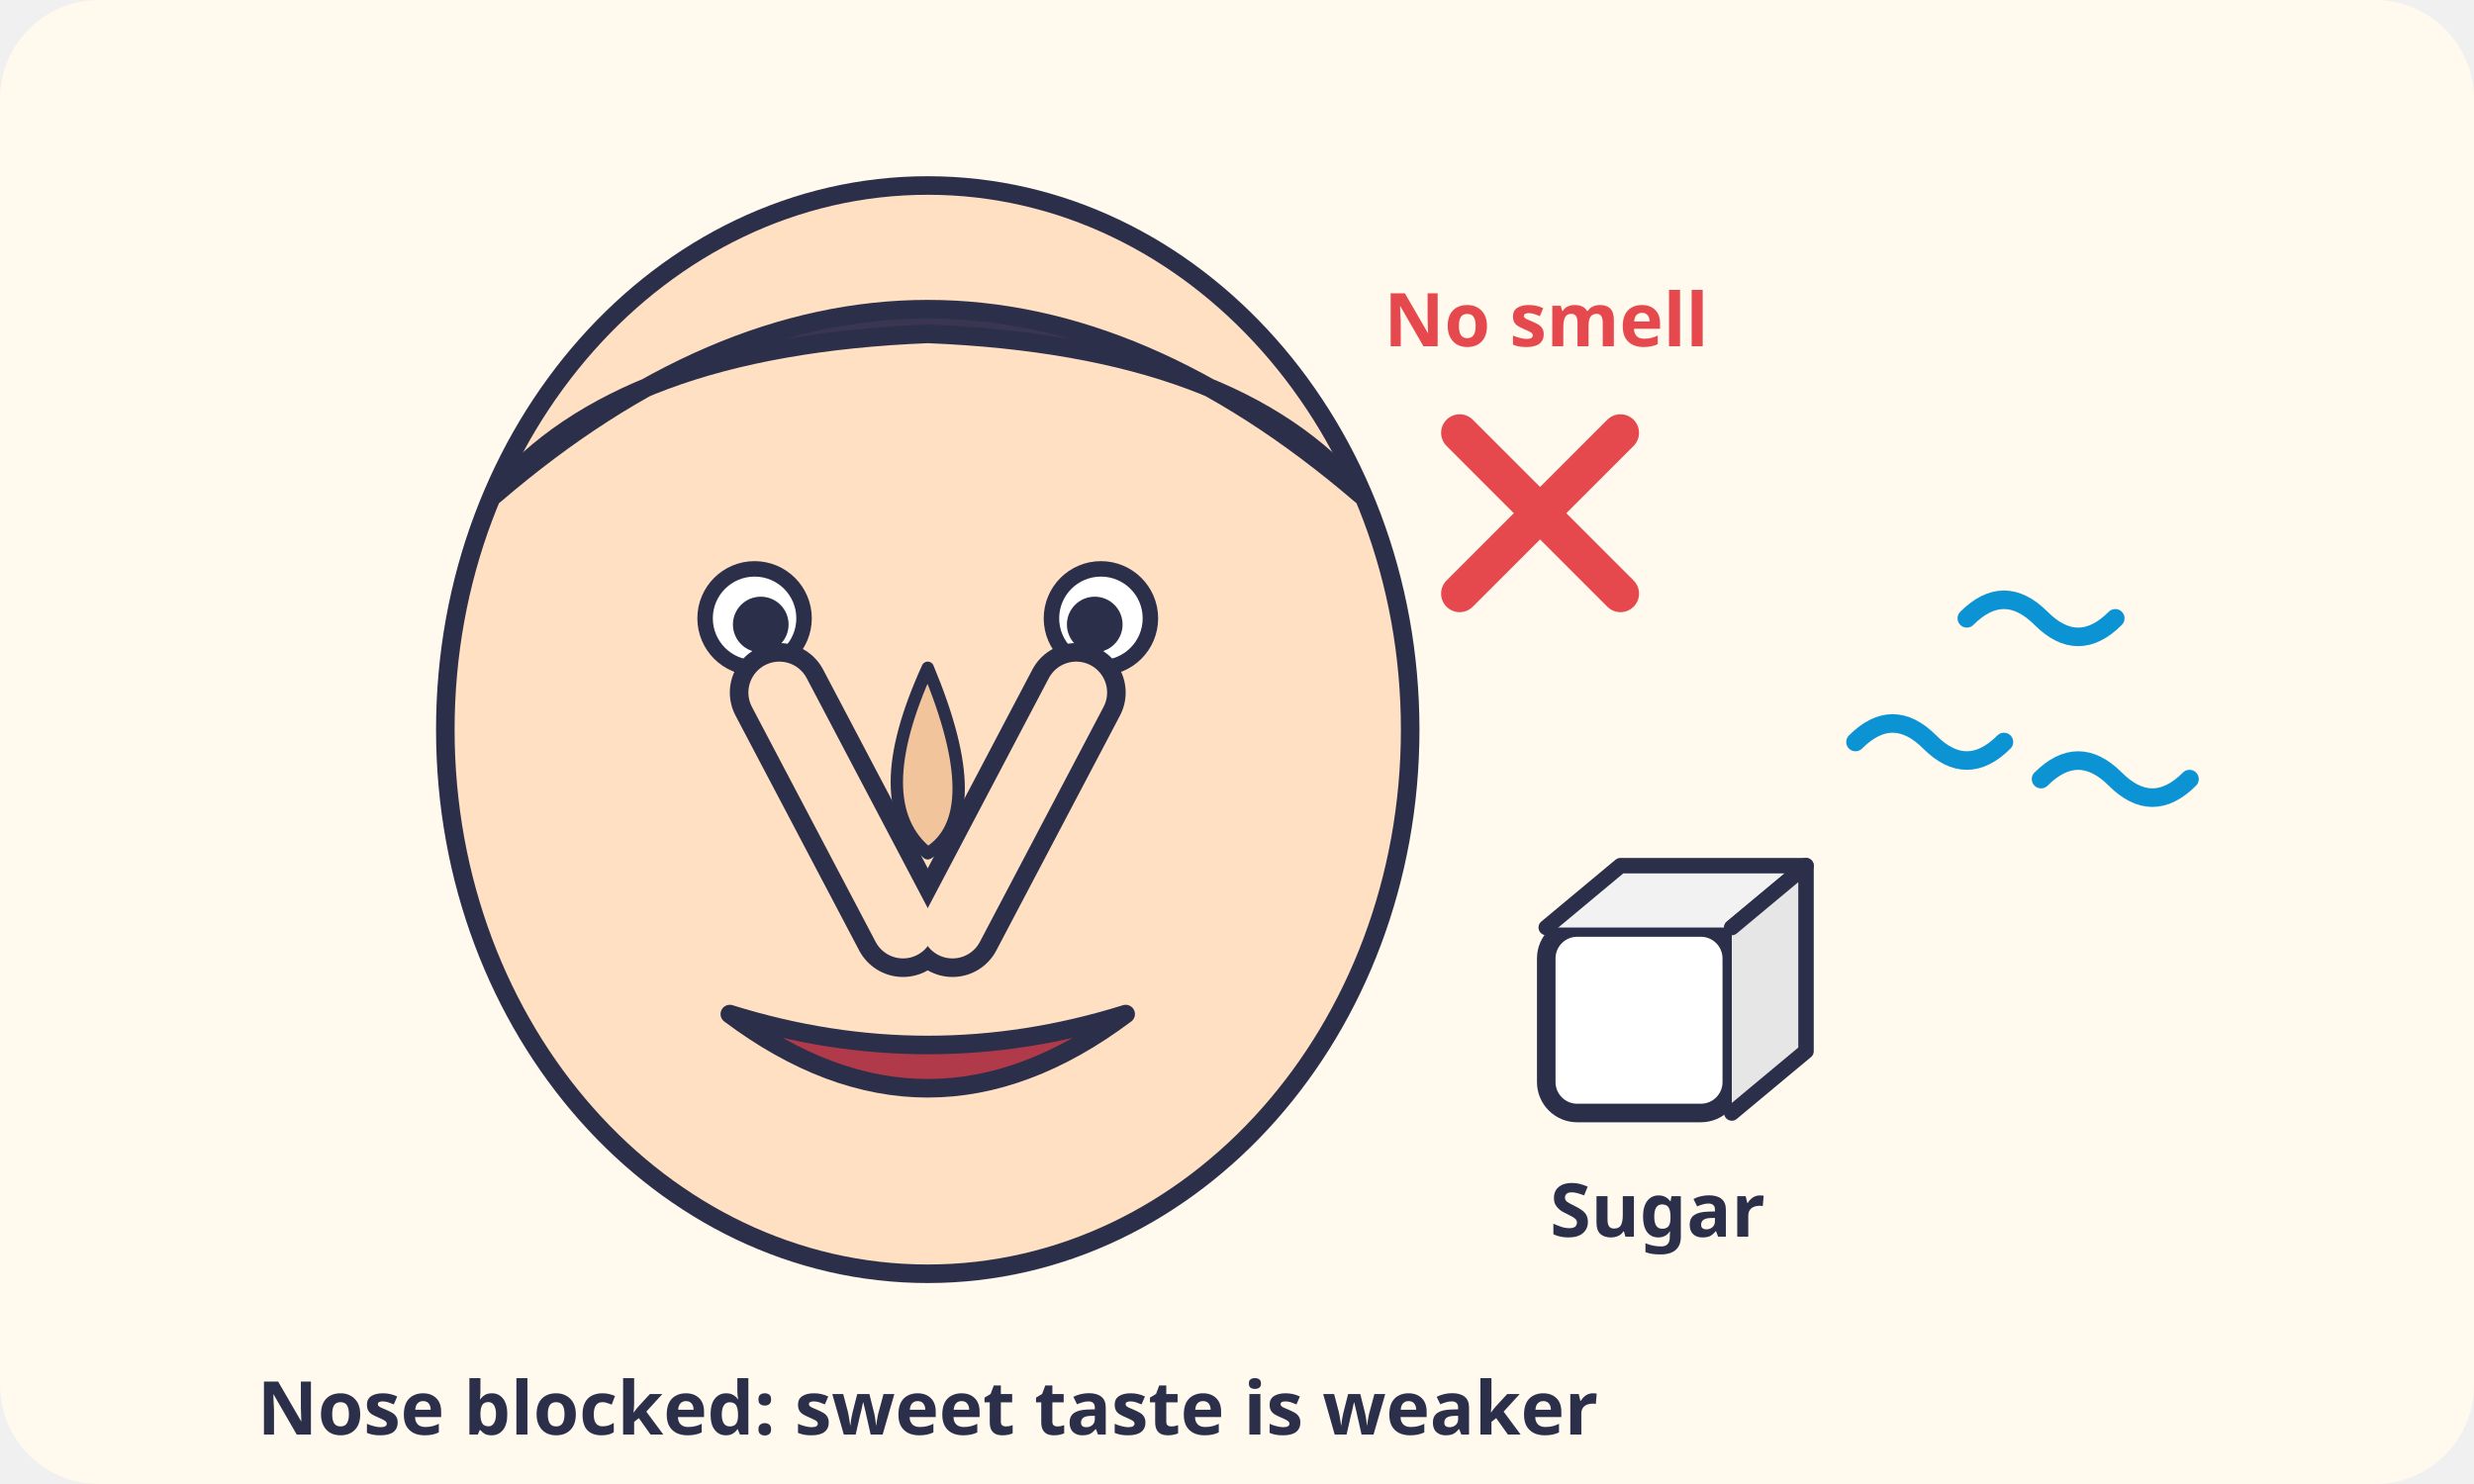
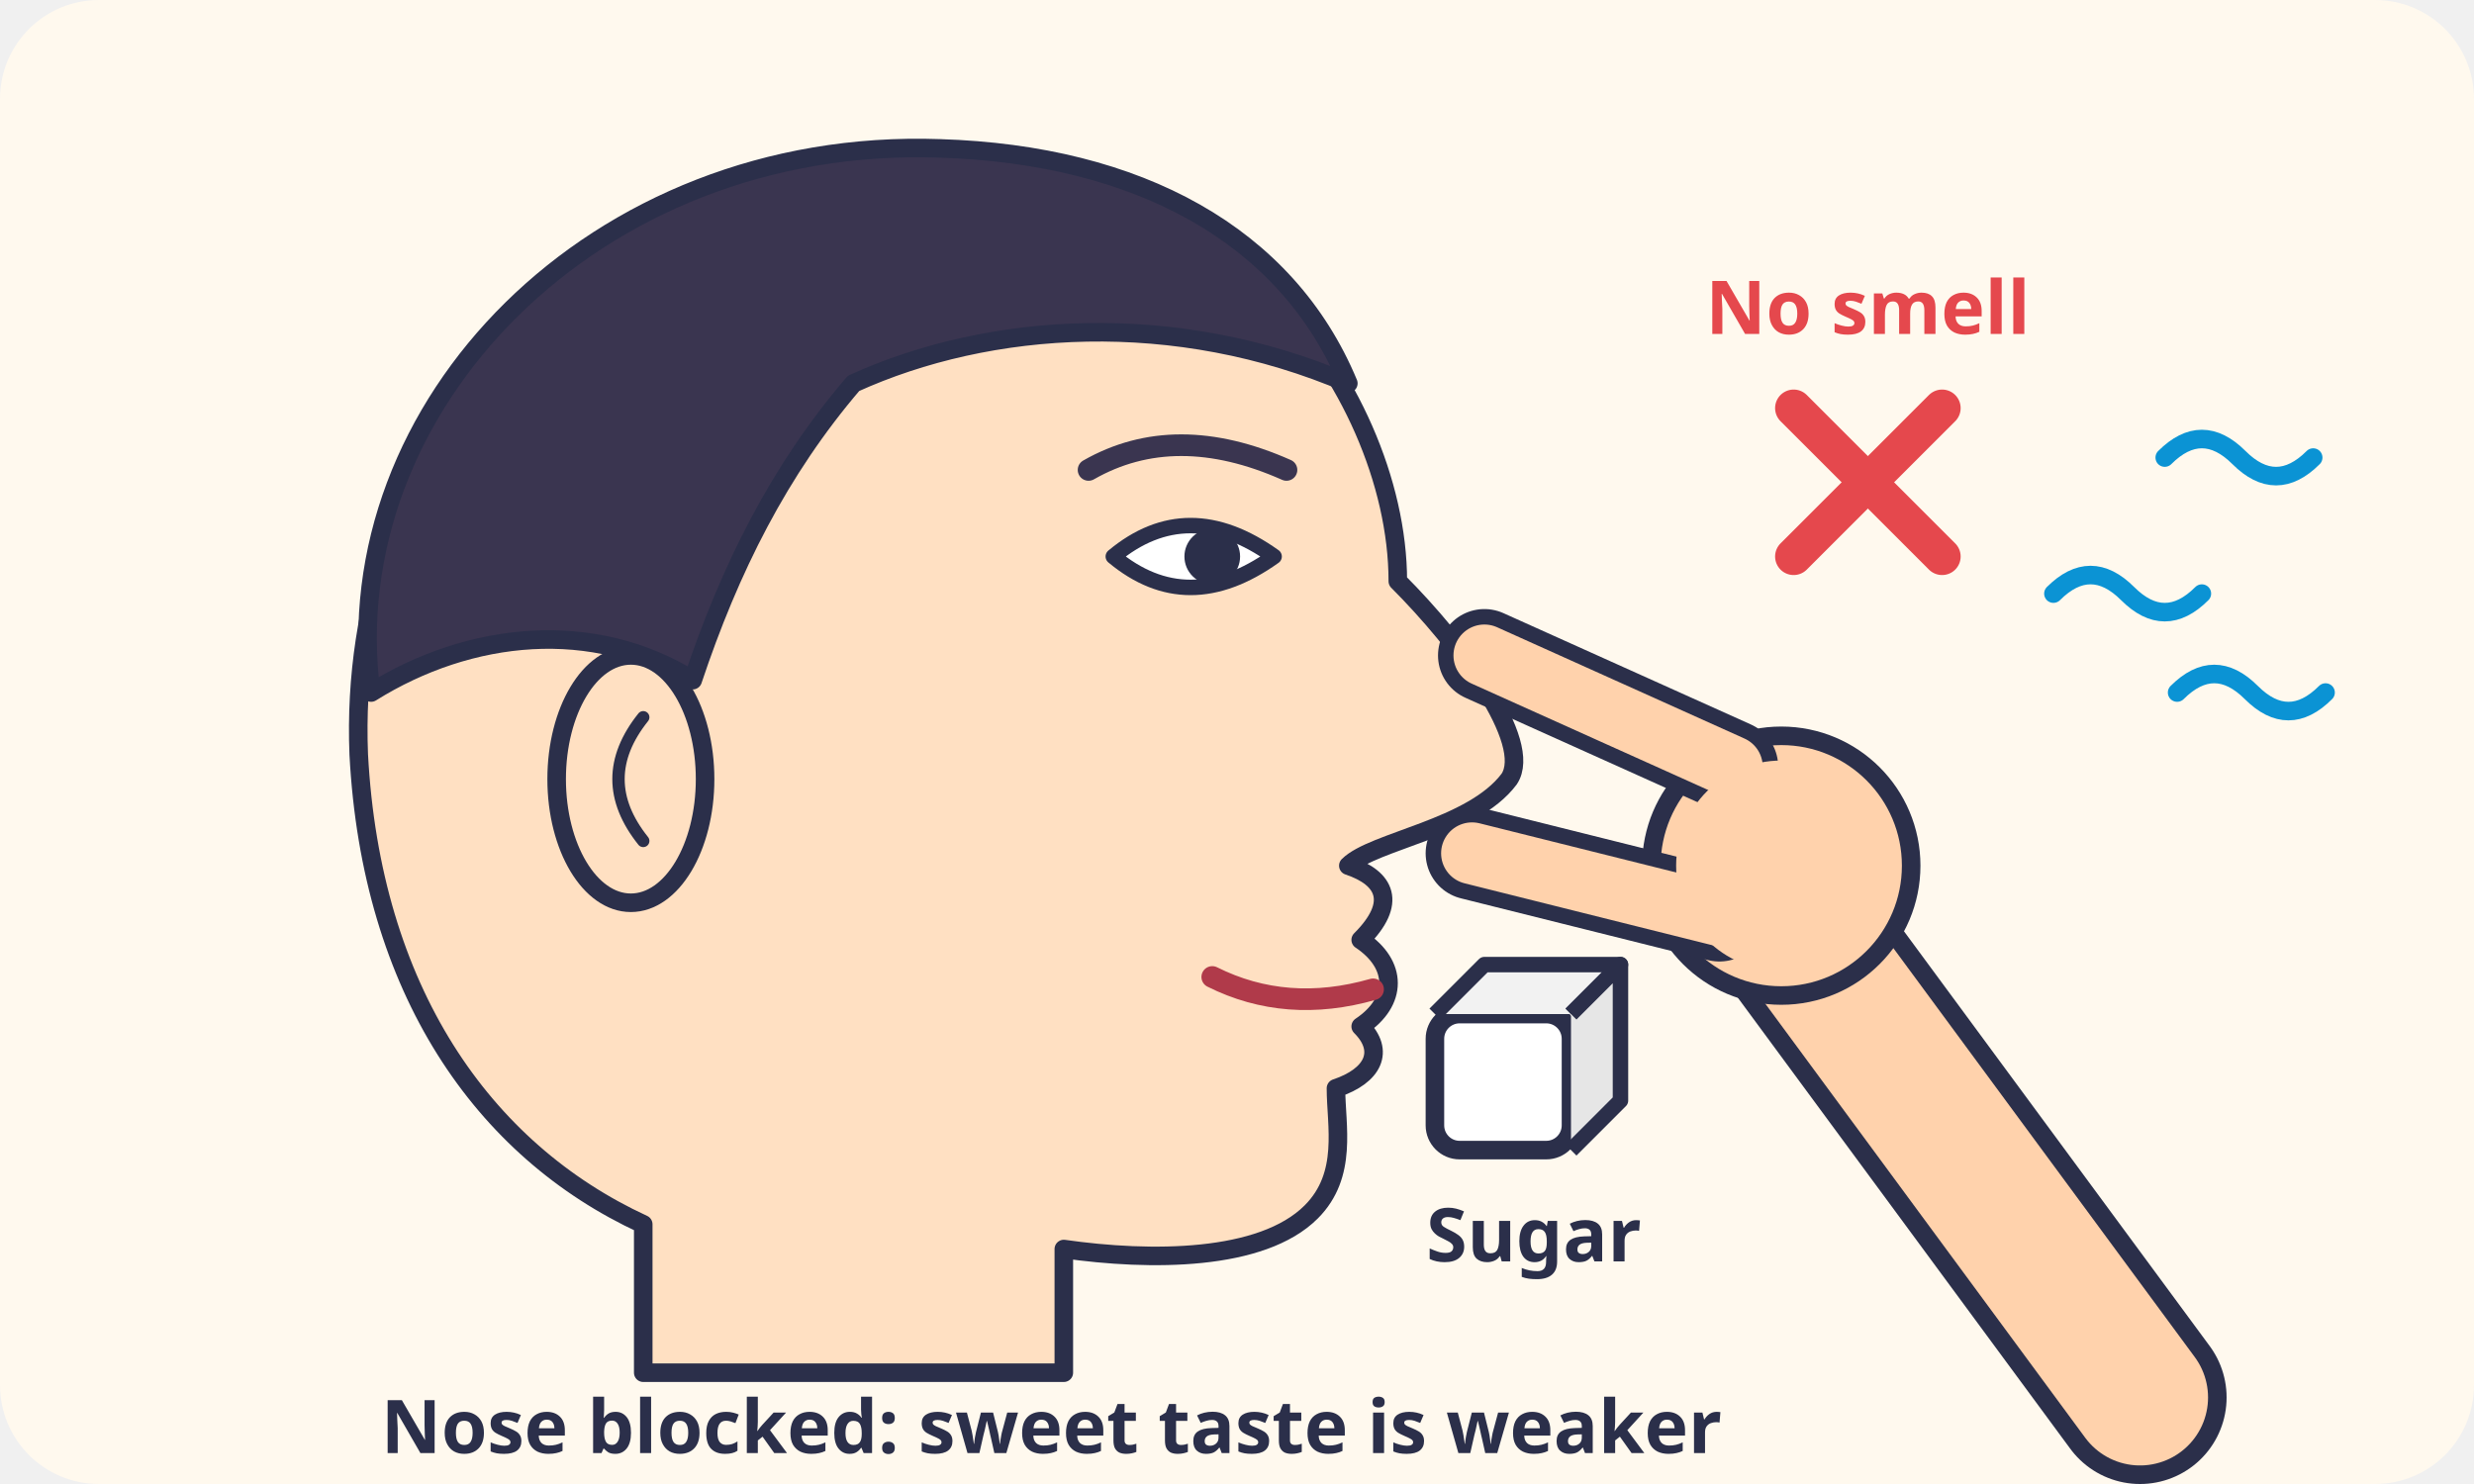
<svg xmlns="http://www.w3.org/2000/svg" viewBox="0 0 400 240" role="img">
  <style>
text{font-family:sans-serif}
- .pulse{animation:pulse 1.2s ease-in-out infinite;transform-box:fill-box;transform-origin:center}@keyframes pulse{0%,100%{transform:scale(1)}50%{transform:scale(1.15)}}
@keyframes sw{0%,100%{opacity:.25}50%{opacity:1}}
.sw{animation:sw 1.6s ease-in-out infinite}
@keyframes cr{0%,100%{transform:scale(1)}50%{transform:scale(1.2)}}
.cr{animation:cr 1.2s ease-in-out infinite;transform-box:fill-box;transform-origin:center}

@media (prefers-reduced-motion: reduce){*{animation:none!important}}
</style>
  <rect width="100%" height="100%" rx="16" fill="#FFF9EE" />
-   <ellipse cx="150" cy="118" rx="78" ry="88" fill="#FFE0C2" stroke="#2B2F4A" stroke-width="3" />
-   <path d="M80 80Q150 20 220 80Q200 56 150 54Q100 56 80 80Z" stroke="#2B2F4A" stroke-width="3" stroke-linecap="round" stroke-linejoin="round" fill="#3A3550" />
-   <circle cx="122" cy="100" r="8" fill="#fff" stroke="#2B2F4A" stroke-width="2.5" />
-   <circle cx="178" cy="100" r="8" fill="#fff" stroke="#2B2F4A" stroke-width="2.5" />
-   <circle cx="123" cy="101" r="4" fill="#2B2F4A" stroke="#2B2F4A" stroke-width="1" />
-   <circle cx="177" cy="101" r="4" fill="#2B2F4A" stroke="#2B2F4A" stroke-width="1" />
-   <path d="M150 108Q140 130 150 138Q160 132 150 108" stroke="#2B2F4A" stroke-width="2" stroke-linecap="round" stroke-linejoin="round" fill="#F2C49C" />
-   <path d="M118 164Q150 188 182 164Q150 174 118 164Z" stroke="#2B2F4A" stroke-width="3" stroke-linecap="round" stroke-linejoin="round" fill="#B03A4A" />
-   <path d="M146 150L126 112" stroke="#2B2F4A" stroke-width="16" stroke-linecap="round" stroke-linejoin="round" fill="none" />
-   <path d="M154 150L174 112" stroke="#2B2F4A" stroke-width="16" stroke-linecap="round" stroke-linejoin="round" fill="none" />
-   <path d="M146 150L126 112" stroke="#FFE0C2" stroke-width="10" stroke-linecap="round" stroke-linejoin="round" fill="none" />
-   <path d="M154 150L174 112" stroke="#FFE0C2" stroke-width="10" stroke-linecap="round" stroke-linejoin="round" fill="none" />
-   <rect x="250" y="150" width="30" height="30" rx="5" fill="#fff" stroke="#2B2F4A" stroke-width="3" />
-   <path d="M250 150L262 140L292 140L280 150" stroke="#2B2F4A" stroke-width="2.5" stroke-linecap="round" stroke-linejoin="round" fill="#F2F2F2" />
-   <path d="M280 150L292 140L292 170L280 180" stroke="#2B2F4A" stroke-width="2.5" stroke-linecap="round" stroke-linejoin="round" fill="#E6E6E6" />
-   <text x="268" y="200" font-family="sans-serif" font-size="12" fill="#2B2F4A" text-anchor="middle" font-weight="bold">Sugar</text>
-   <path d="M300 120q6 -6 12 0t12 0" stroke="#0B93D4" stroke-width="3" stroke-linecap="round" stroke-linejoin="round" fill="none" class="sw" />
-   <path d="M318 100q6 -6 12 0t12 0" stroke="#0B93D4" stroke-width="3" stroke-linecap="round" stroke-linejoin="round" fill="none" class="sw" />
-   <path d="M330 126q6 -6 12 0t12 0" stroke="#0B93D4" stroke-width="3" stroke-linecap="round" stroke-linejoin="round" fill="none" class="sw" />
+   <path d="M152 28C92 28 56 72 58 122C60 160 78 186 104 198L104 222L172 222L172 202C186 204 204 204 212 196C218 190 216 182 216 176C222 174 224 170 220 166C226 162 226 156 220 152C226 146 224 142 218 140C222 136 238 134 244 126C248 120 236 104 226 94C226 78 218 60 206 48C192 34 172 28 152 28Z" fill="#FFE0C2" stroke="#2B2F4A" stroke-width="3" stroke-linejoin="round" />
+   <path d="M60 112C54 66 96 22 152 24C184 25 208 38 218 62C190 50 160 52 138 62C126 76 118 92 112 110C96 100 76 102 60 112Z" fill="#3A3550" stroke="#2B2F4A" stroke-width="3" stroke-linejoin="round" />
+   <ellipse cx="102" cy="126" rx="12" ry="20" fill="#FFE0C2" stroke="#2B2F4A" stroke-width="3" />
+   <path d="M104 116Q96 126 104 136" fill="none" stroke="#2B2F4A" stroke-width="2" stroke-linecap="round" />
+   <path d="M180 90Q192 80 206 90Q192 100 180 90Z" fill="#fff" stroke="#2B2F4A" stroke-width="2.5" stroke-linejoin="round" />
+   <circle cx="196" cy="90" r="4.5" fill="#2B2F4A" />
+   <path d="M176 76Q190 68 208 76" fill="none" stroke="#3A3550" stroke-width="3.5" stroke-linecap="round" />
+   <path d="M222 160Q208 164 196 158" fill="none" stroke="#B03A4A" stroke-width="3.5" stroke-linecap="round" />
+   <path d="M290 150L346 226" fill="none" stroke="#2B2F4A" stroke-width="28" stroke-linecap="round" />
+   <path d="M290 150L346 226" fill="none" stroke="#FFD2AC" stroke-width="22" stroke-linecap="round" />
+   <circle cx="288" cy="140" r="21" fill="#FFD2AC" stroke="#2B2F4A" stroke-width="3" />
+   <path d="M280 124L240 106" fill="none" stroke="#2B2F4A" stroke-width="15" stroke-linecap="round" />
+   <path d="M280 124L240 106" fill="none" stroke="#FFD2AC" stroke-width="10" stroke-linecap="round" />
+   <path d="M278 148L238 138" fill="none" stroke="#2B2F4A" stroke-width="15" stroke-linecap="round" />
+   <path d="M278 148L238 138" fill="none" stroke="#FFD2AC" stroke-width="10" stroke-linecap="round" />
+   <circle cx="288" cy="140" r="17" fill="#FFD2AC" />
+   <rect x="232" y="164" width="22" height="22" rx="4" fill="#fff" stroke="#2B2F4A" stroke-width="3" />
+   <path d="M232 164L240 156L262 156L254 164" fill="#F2F2F2" stroke="#2B2F4A" stroke-width="2.5" stroke-linejoin="round" />
+   <path d="M254 164L262 156L262 178L254 186" fill="#E6E6E6" stroke="#2B2F4A" stroke-width="2.5" stroke-linejoin="round" />
+   <text x="248" y="204" font-size="12" fill="#2B2F4A" text-anchor="middle" font-weight="bold">Sugar</text>
+   <path d="M332 96q6 -6 12 0t12 0" fill="none" stroke="#0B93D4" stroke-width="3" stroke-linecap="round" class="sw" />
+   <path d="M350 74q6 -6 12 0t12 0" fill="none" stroke="#0B93D4" stroke-width="3" stroke-linecap="round" class="sw" />
+   <path d="M352 112q6 -6 12 0t12 0" fill="none" stroke="#0B93D4" stroke-width="3" stroke-linecap="round" class="sw" />
  <g class="cr">
-     <path d="M236 70L262 96" stroke="#E5484D" stroke-width="6" stroke-linecap="round" fill="none" />
-     <path d="M262 70L236 96" stroke="#E5484D" stroke-width="6" stroke-linecap="round" fill="none" />
+     <path d="M290 66L314 90" fill="none" stroke="#E5484D" stroke-width="6" stroke-linecap="round" />
+     <path d="M314 66L290 90" fill="none" stroke="#E5484D" stroke-width="6" stroke-linecap="round" />
  </g>
-   <text x="250" y="56" font-family="sans-serif" font-size="12" fill="#E5484D" text-anchor="middle" font-weight="bold">No smell</text>
-   <text x="150" y="232" font-family="sans-serif" font-size="12" fill="#2B2F4A" text-anchor="middle" font-weight="bold">Nose blocked: sweet taste is weaker</text>
+   <text x="302" y="54" font-size="12" fill="#E5484D" text-anchor="middle" font-weight="bold">No smell</text>
+   <text x="170" y="235" font-size="12" fill="#2B2F4A" text-anchor="middle" font-weight="bold">Nose blocked: sweet taste is weaker</text>
</svg>
